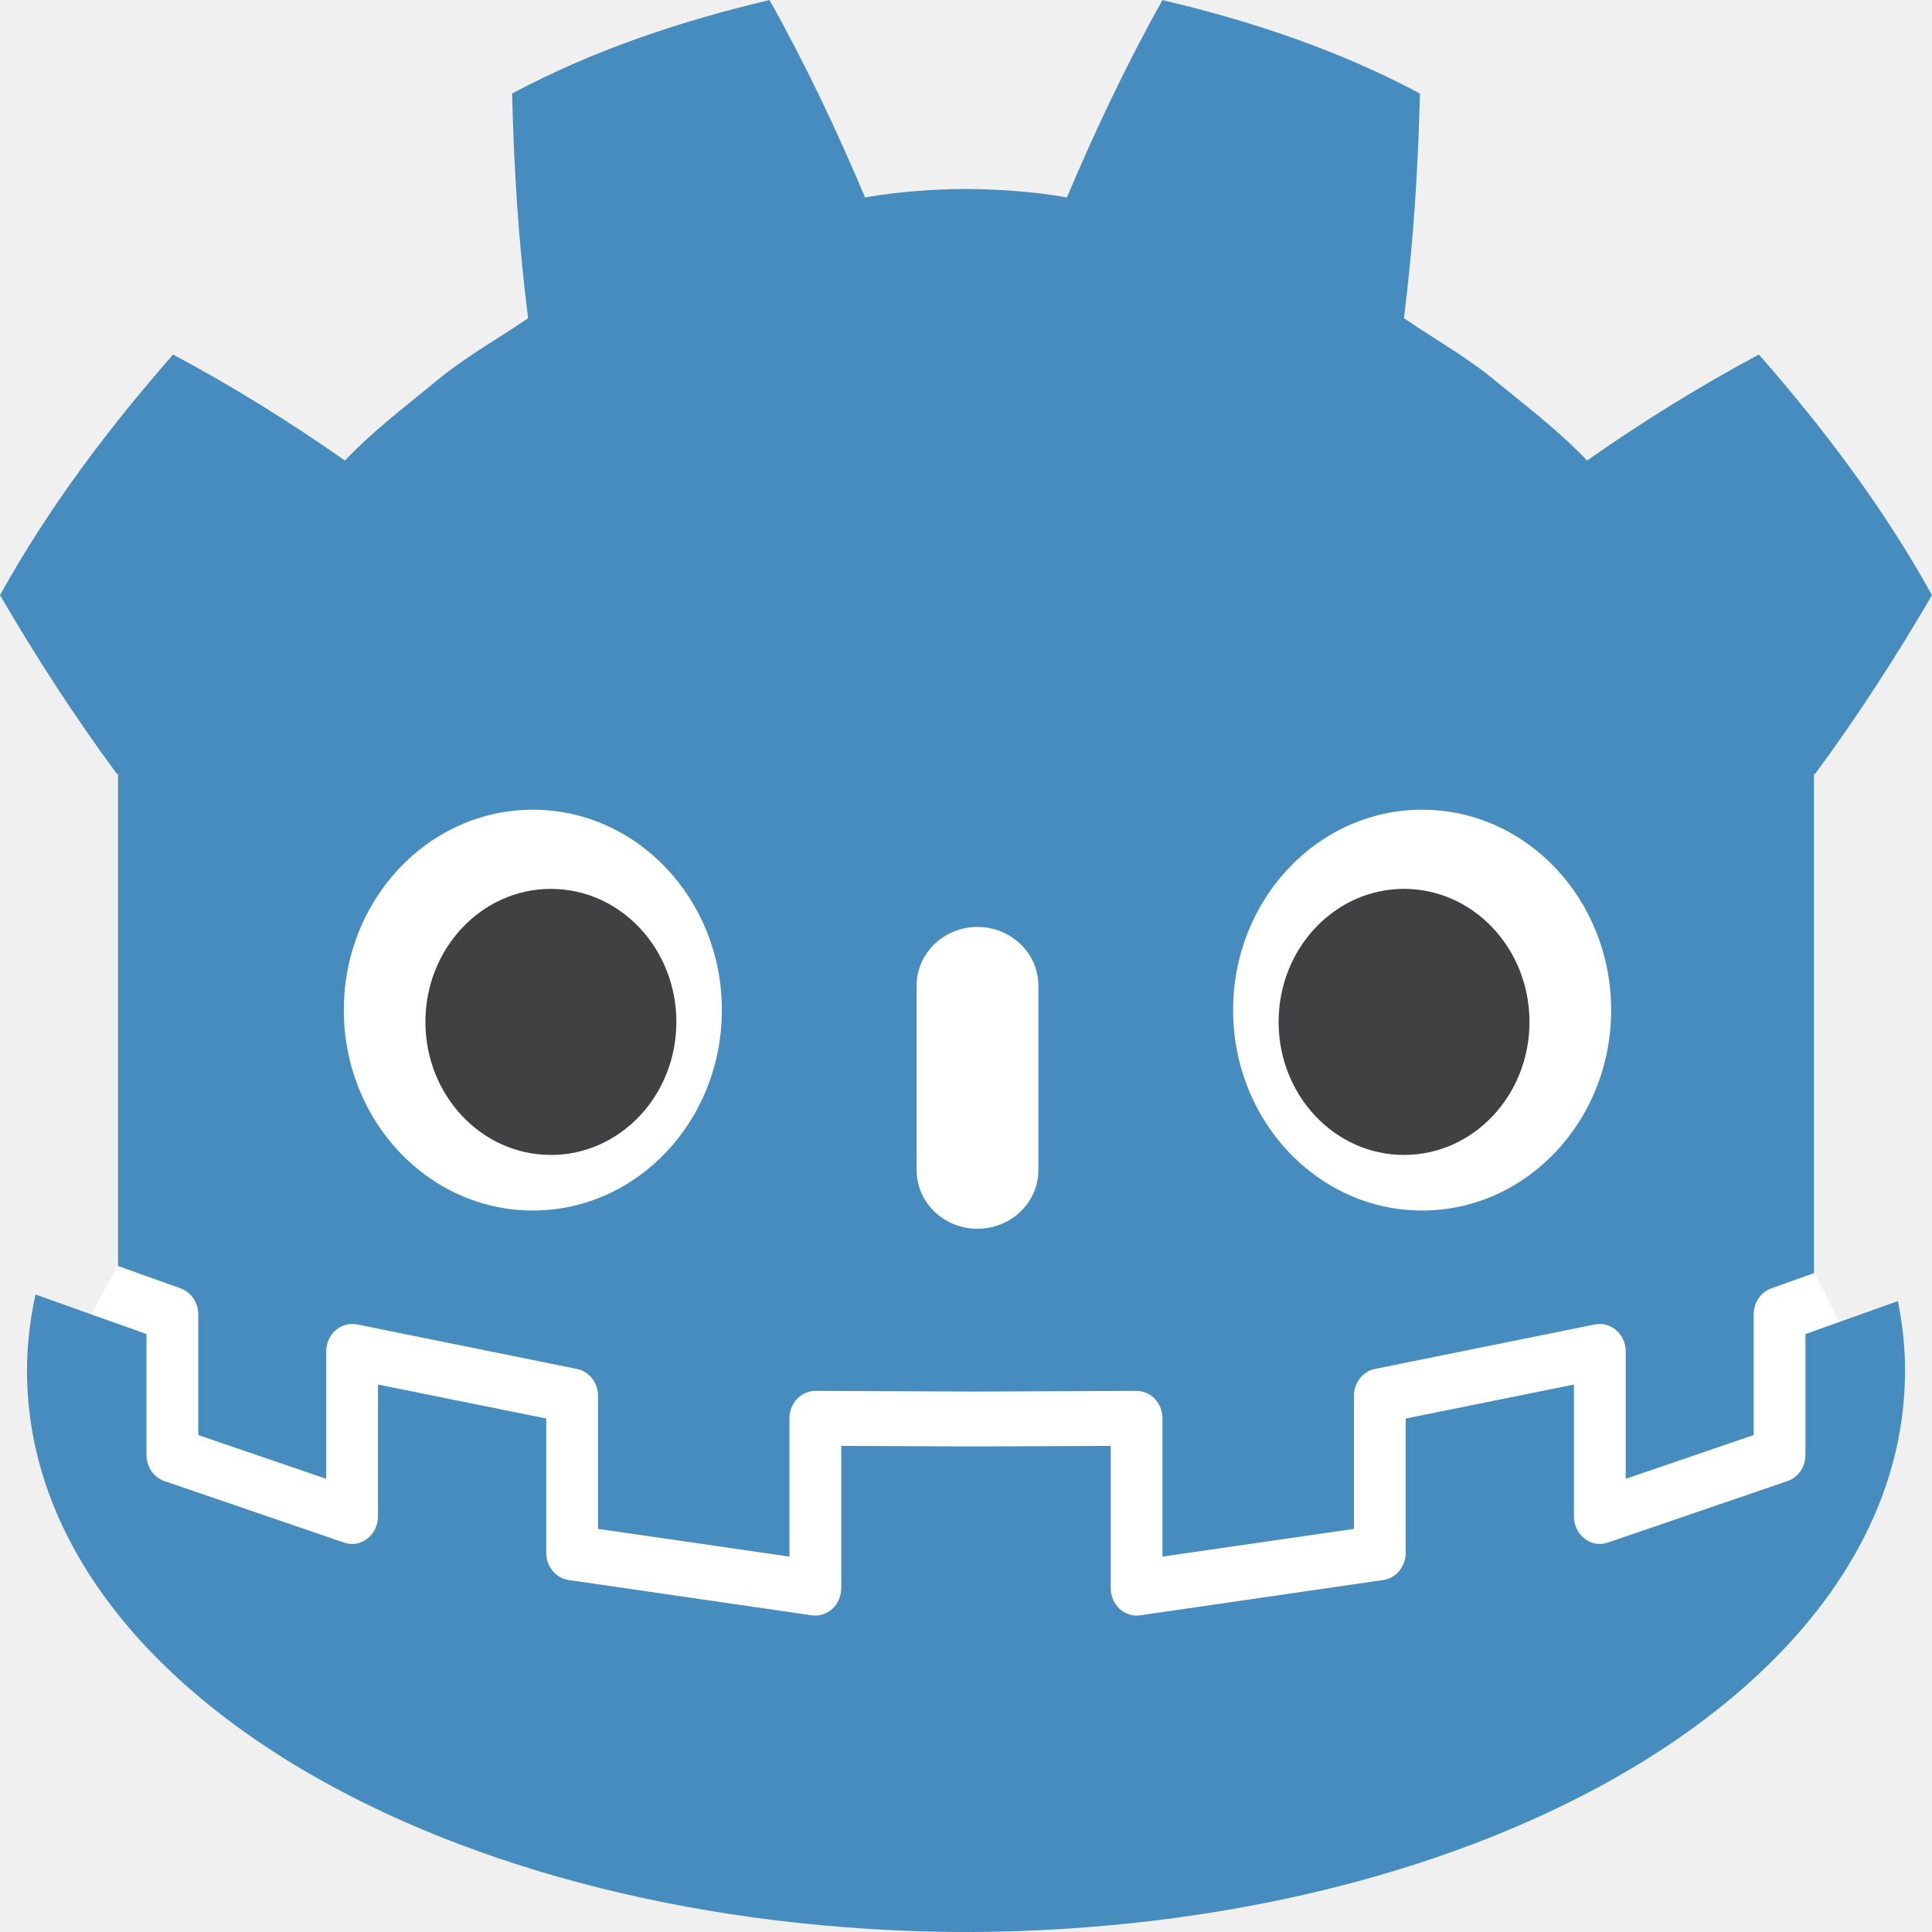
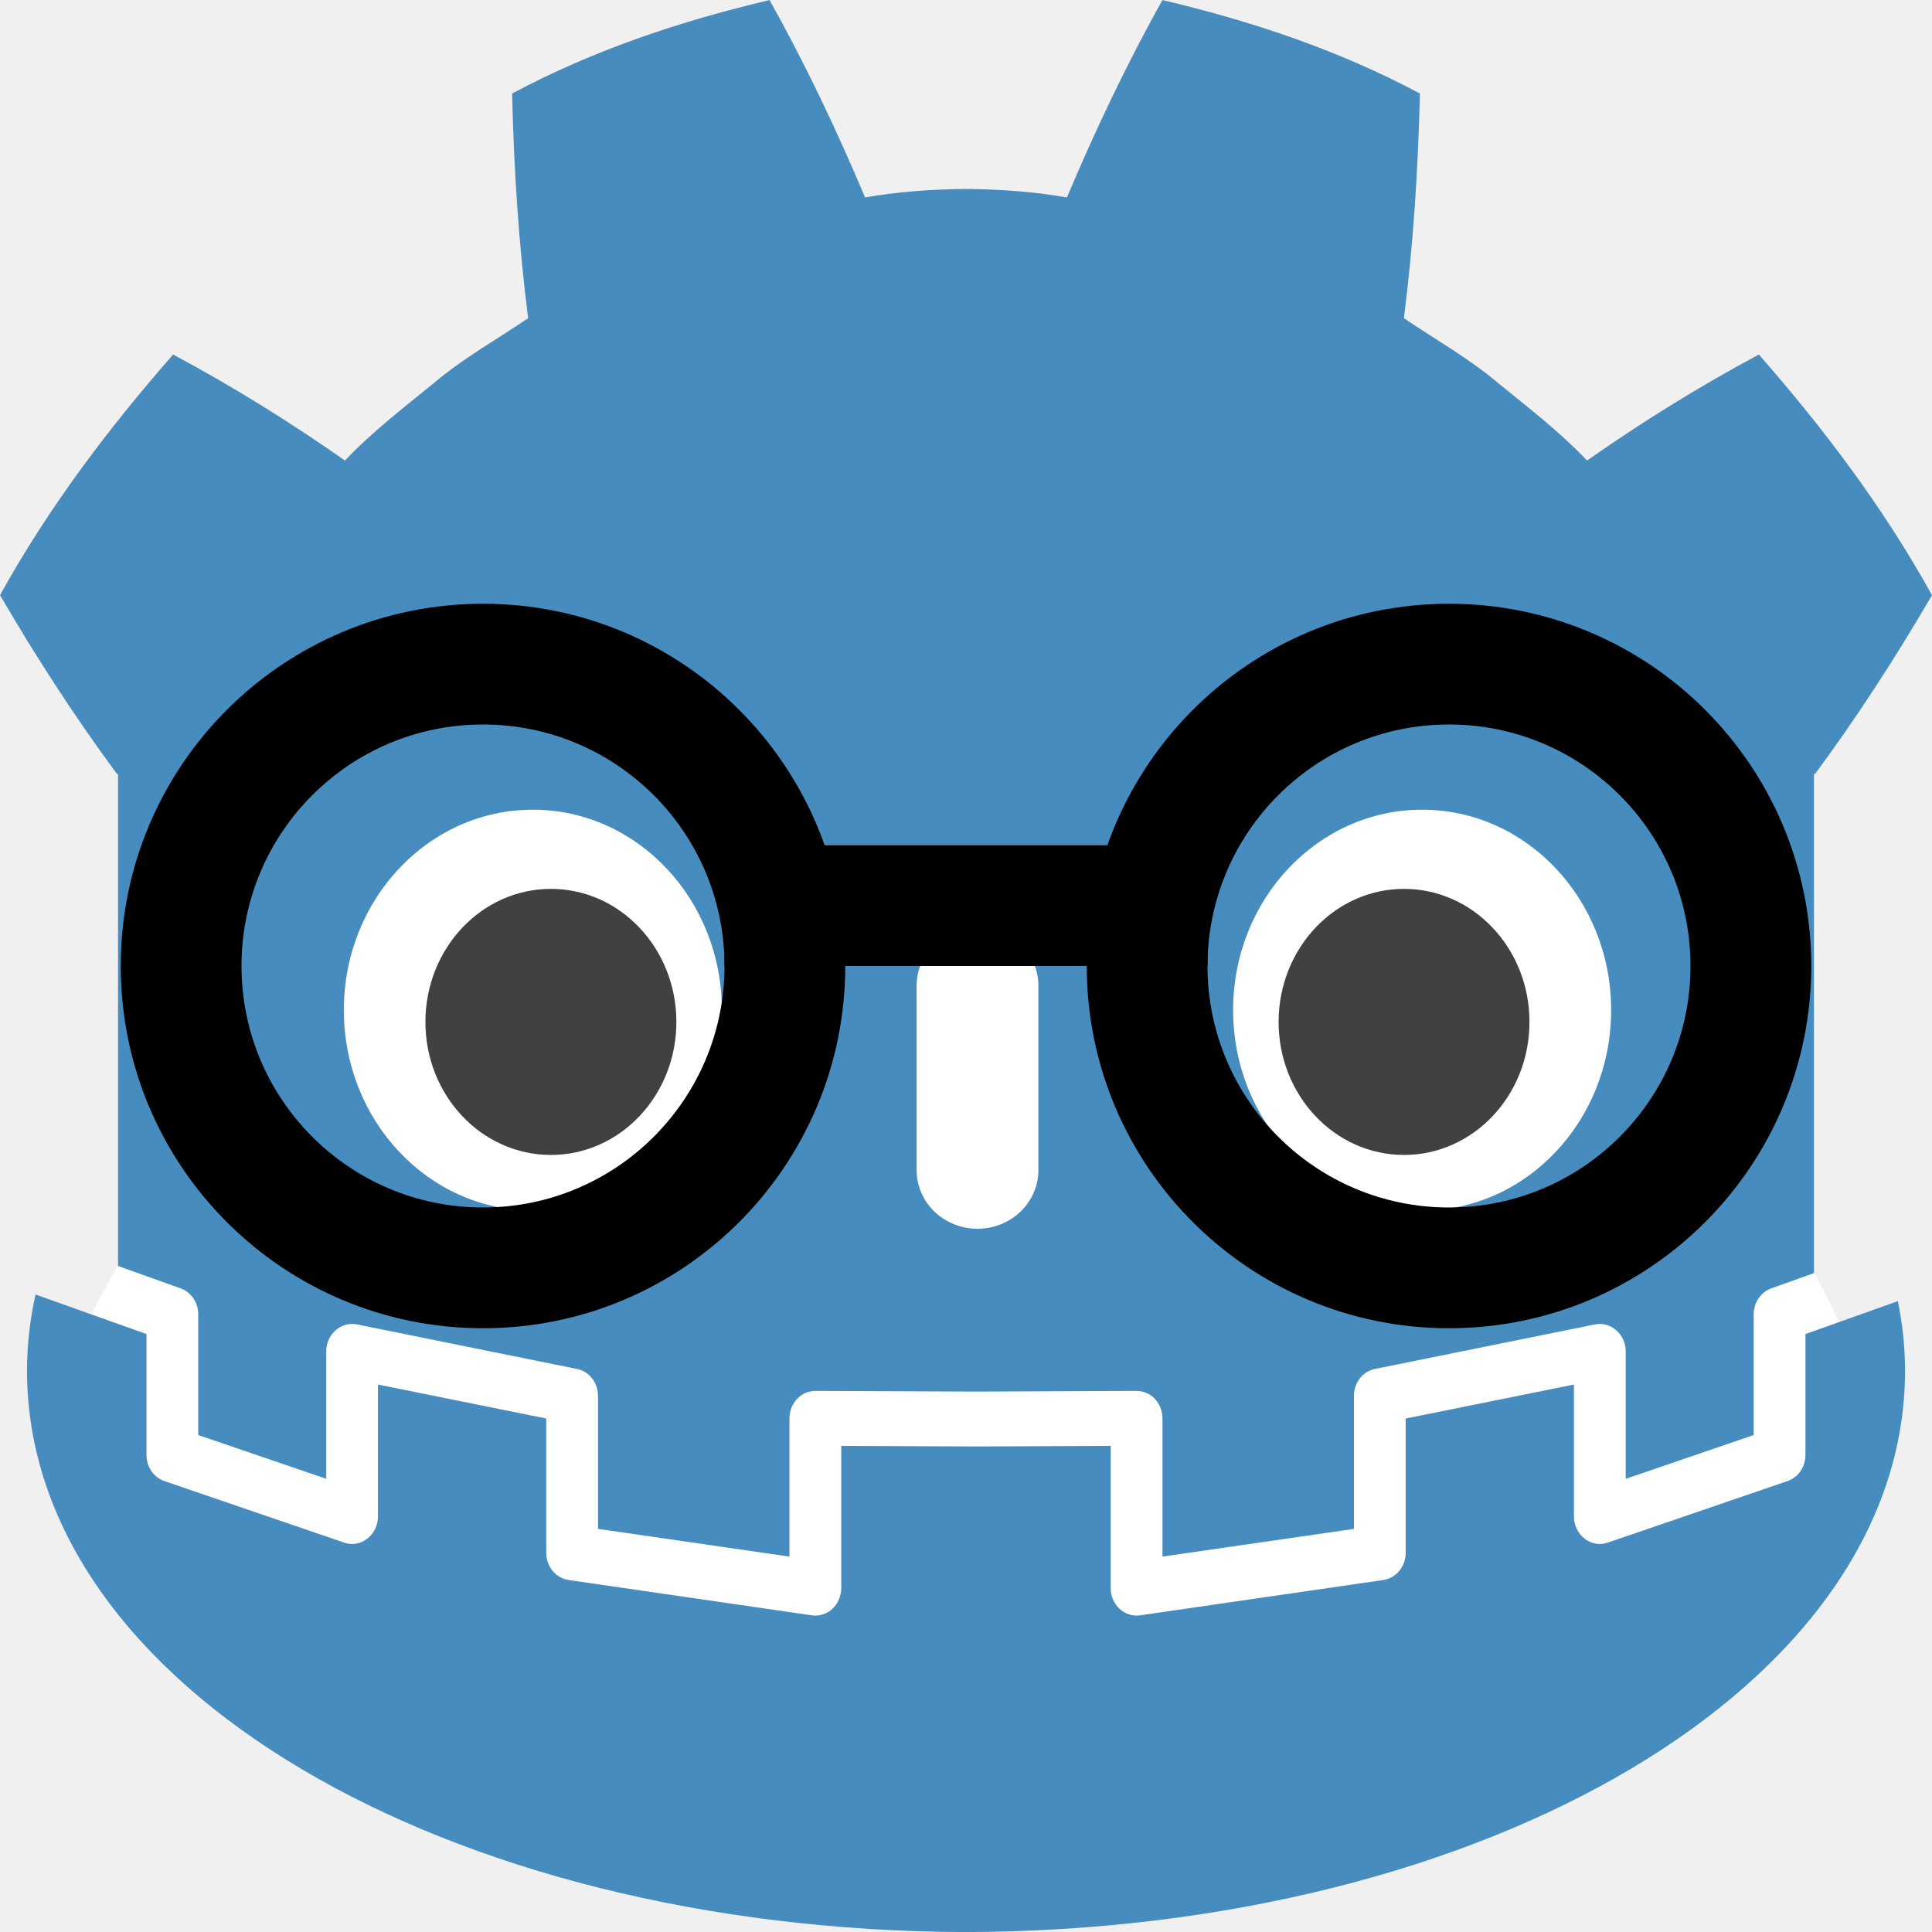
<svg xmlns="http://www.w3.org/2000/svg" width="16" height="16" viewBox="0 0 16 16" id="svg2" version="1.1">
  <defs id="defs4" />
  <g id="layer1" transform="translate(0,-1036.362)">
    <g transform="matrix(0.01724138,0,0,0.01724138,-0.8275865,1035.046)" id="layer1-5">
      <g transform="matrix(1.068899,0,0,1.133498,-45.06119,-81.68907)" id="g4149">
        <path style="fill:#ffffff;fill-opacity:1;stroke:none" d="m 116.994,715.366 43.14,-74.514 75.997,-171.427 271.088,-13.637 282.064,14.17 138.451,255.569 -25.076,66.967 -376.127,53.395 -367.704,-40.322 z" id="path3239" />
        <g id="g3412" transform="matrix(12.99539,0,0,-12.99539,898.3725,704.7308)">
          <path d="m 0,0 0,-3.942 c 0,-0.39 -0.25,-0.734 -0.621,-0.852 L -6.835,-6.8 c -0.273,-0.091 -0.57,-0.042 -0.8,0.128 -0.232,0.168 -0.37,0.437 -0.37,0.721 l 0,4.305 -5.818,-1.108 0,-4.381 c 0,-0.447 -0.332,-0.824 -0.775,-0.885 l -8.41,-1.152 c -0.039,-0.003 -0.081,-0.008 -0.121,-0.008 -0.214,0 -0.424,0.078 -0.588,0.22 -0.195,0.172 -0.306,0.416 -0.306,0.676 l 0,4.638 -4.341,-0.018 0,-10e-4 -0.318,10e-4 -0.319,-10e-4 0,10e-4 -4.34,0.018 0,-4.638 c 0,-0.26 -0.112,-0.504 -0.307,-0.676 -0.164,-0.142 -0.374,-0.22 -0.587,-0.22 -0.041,0 -0.082,0.005 -0.123,0.008 l -8.41,1.152 c -0.442,0.061 -0.774,0.438 -0.774,0.885 l 0,4.381 -5.819,1.108 0,-4.305 c 0,-0.284 -0.137,-0.553 -0.368,-0.721 -0.232,-0.17 -0.529,-0.219 -0.802,-0.128 l -6.215,2.006 c -0.369,0.118 -0.619,0.462 -0.619,0.852 l 0,3.942 -3.837,1.29 c -0.19,-0.811 -0.295,-1.642 -0.295,-2.481 0,-10.301 14.512,-18.252 32.448,-18.309 l 0.022,0 0.023,0 c 17.936,0.057 32.448,8.008 32.448,18.309 0,0.766 -0.088,1.521 -0.247,2.266 L 0,0 Z" style="fill:#478cbf;fill-opacity:1;fill-rule:nonzero;stroke:none" id="path3414" />
        </g>
        <g id="g3416" transform="matrix(12.99539,0,0,-12.99539,140.1098,467.3493)">
          <path d="m 0,0 0,-16.047 2.163,-0.729 c 0.364,-0.122 0.61,-0.462 0.61,-0.847 l 0,-3.936 4.426,-1.428 0,4.154 c 0,0.27 0.118,0.52 0.323,0.689 0.206,0.172 0.474,0.241 0.739,0.192 l 7.608,-1.452 c 0.422,-0.079 0.728,-0.448 0.728,-0.877 l 0,-4.338 6.62,-0.904 0,4.509 c 0,0.241 0.096,0.467 0.264,0.635 0.167,0.166 0.394,0.259 0.633,0.259 l 0.002,0 5.551,-0.022 5.549,0.022 c 0.245,-10e-4 0.468,-0.093 0.635,-0.259 0.169,-0.168 0.264,-0.394 0.264,-0.635 l 0,-4.509 6.621,0.904 0,4.338 c 0,0.429 0.304,0.798 0.726,0.877 l 7.609,1.452 c 0.262,0.049 0.533,-0.02 0.738,-0.192 0.205,-0.169 0.325,-0.419 0.325,-0.689 l 0,-4.154 4.425,1.428 0,3.936 c 0,0.385 0.245,0.725 0.609,0.847 l 1.475,0.497 0,16.279 0.04,0 c 1.437,1.834 2.767,3.767 4.042,5.828 -1.694,2.883 -3.768,5.459 -5.986,7.846 -2.057,-1.035 -4.055,-2.208 -5.942,-3.456 -0.944,0.938 -2.008,1.706 -3.052,2.509 -1.027,0.824 -2.183,1.428 -3.281,2.132 0.327,2.433 0.489,4.828 0.554,7.327 -2.831,1.424 -5.85,2.369 -8.903,3.047 -1.219,-2.048 -2.334,-4.267 -3.304,-6.436 -1.152,0.192 -2.309,0.264 -3.467,0.277 l 0,0.002 c -0.008,0 -0.015,-0.002 -0.022,-0.002 -0.008,0 -0.015,0.002 -0.022,0.002 l 0,-0.002 c -1.16,-0.013 -2.316,-0.085 -3.468,-0.277 -0.97,2.169 -2.084,4.388 -3.305,6.436 C 19.475,24.555 16.456,23.61 13.626,22.186 13.69,19.687 13.852,17.292 14.18,14.859 13.081,14.155 11.925,13.551 10.898,12.727 9.855,11.924 8.79,11.156 7.846,10.218 5.958,11.466 3.961,12.639 1.904,13.674 -0.314,11.287 -2.388,8.711 -4.082,5.828 -2.807,3.767 -1.477,1.834 -0.04,0 L 0,0 Z" style="fill:#478cbf;fill-opacity:1;fill-rule:nonzero;stroke:none" id="path3418" />
        </g>
        <g id="g3420" transform="matrix(12.99539,0,0,-12.99539,411.4457,567.4281)">
          <path d="m 0,0 c 0,-3.611 -2.926,-6.537 -6.537,-6.537 -3.608,0 -6.535,2.926 -6.535,6.537 0,3.609 2.927,6.533 6.535,6.533 C -2.926,6.533 0,3.609 0,0" style="fill:#ffffff;fill-opacity:1;fill-rule:nonzero;stroke:none" id="path3422" />
        </g>
        <g id="g3424" transform="matrix(12.99539,0,0,-12.99539,391.0066,572.4664)">
          <path d="m 0,0 c 0,-2.396 -1.941,-4.337 -4.339,-4.337 -2.396,0 -4.339,1.941 -4.339,4.337 0,2.396 1.943,4.339 4.339,4.339 C -1.941,4.339 0,2.396 0,0" style="fill:#414042;fill-opacity:1;fill-rule:nonzero;stroke:none" id="path3426" />
        </g>
        <g id="g3428" transform="matrix(12.99539,0,0,-12.99539,526.3093,660.1099)">
          <path d="m 0,0 c -1.162,0 -2.104,0.856 -2.104,1.912 l 0,6.018 c 0,1.054 0.942,1.912 2.104,1.912 1.162,0 2.106,-0.858 2.106,-1.912 l 0,-6.018 C 2.106,0.856 1.162,0 0,0" style="fill:#ffffff;fill-opacity:1;fill-rule:nonzero;stroke:none" id="path3430" />
        </g>
        <g id="g3432" transform="matrix(12.99539,0,0,-12.99539,641.1873,567.4281)">
          <path d="m 0,0 c 0,-3.611 2.926,-6.537 6.537,-6.537 3.609,0 6.535,2.926 6.535,6.537 0,3.609 -2.926,6.533 -6.535,6.533 C 2.926,6.533 0,3.609 0,0" style="fill:#ffffff;fill-opacity:1;fill-rule:nonzero;stroke:none" id="path3434" />
        </g>
        <g id="g3436" transform="matrix(12.99539,0,0,-12.99539,661.6317,572.4664)">
          <path d="m 0,0 c 0,-2.396 1.941,-4.337 4.336,-4.337 2.398,0 4.339,1.941 4.339,4.337 0,2.396 -1.941,4.339 -4.339,4.339 C 1.941,4.339 0,2.396 0,0" style="fill:#414042;fill-opacity:1;fill-rule:nonzero;stroke:none" id="path3438" />
        </g>
      </g>
    </g>
+     <path style="opacity:1;fill:#000000;fill-opacity:1;stroke:none;stroke-width:6;stroke-linecap:round;stroke-linejoin:round;stroke-miterlimit:4;stroke-dasharray:none;stroke-dashoffset:0;stroke-opacity:0.442" d="m 4,1041.362 a 3,3 0 0 0 -3,3 3,3 0 0 0 3,3 3,3 0 0 0 3,-3 3,3 0 0 0 -3,-3 z m 0,1 a 2,2 0 0 1 2,2 2,2 0 0 1 -2,2 2,2 0 0 1 -2,-2 2,2 0 0 1 2,-2 z" id="path4151" />
+     <path id="path4156" d="m 12,1041.362 a 3,3 0 0 0 -3,3 3,3 0 0 0 3,3 3,3 0 0 0 3,-3 3,3 0 0 0 -3,-3 z m 0,1 a 2,2 0 0 1 2,2 2,2 0 0 1 -2,2 2,2 0 0 1 -2,-2 2,2 0 0 1 2,-2 z" style="opacity:1;fill:#000000;fill-opacity:1;stroke:none;stroke-width:6;stroke-linecap:round;stroke-linejoin:round;stroke-miterlimit:4;stroke-dasharray:none;stroke-dashoffset:0;stroke-opacity:0.442" />
+     <rect style="opacity:1;fill:#000000;fill-opacity:1;stroke:none;stroke-width:6;stroke-linecap:round;stroke-linejoin:round;stroke-miterlimit:4;stroke-dasharray:none;stroke-dashoffset:0;stroke-opacity:0.442" id="rect4160" width="4" height="1" x="6" y="1043.362" ry="0" />
  </g>
</svg>
